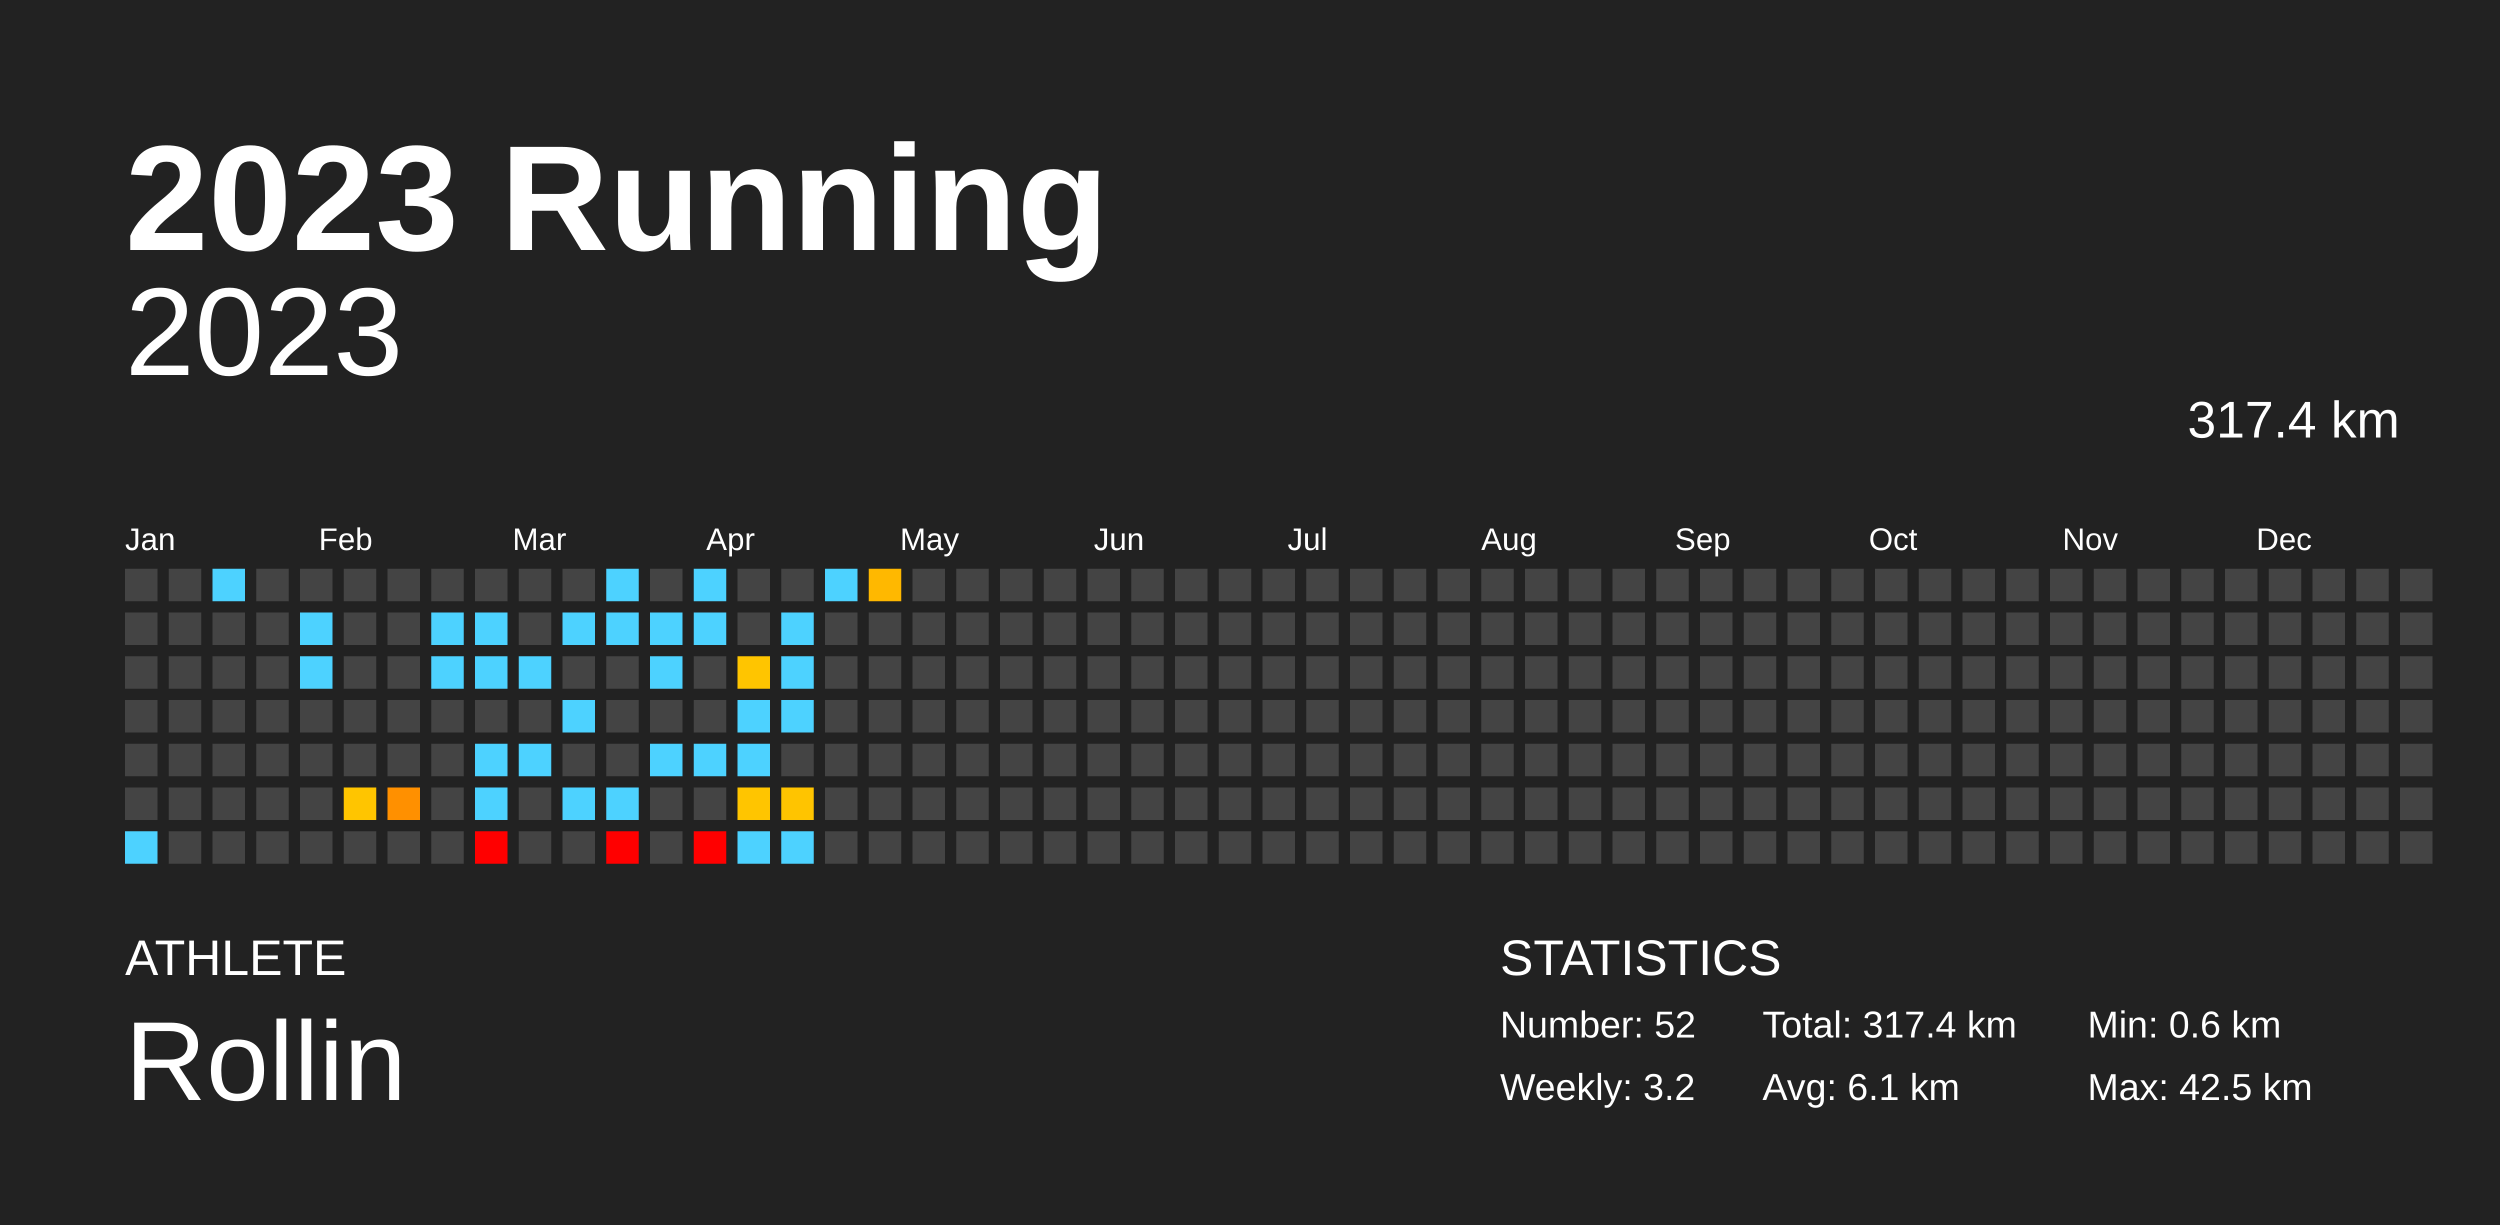
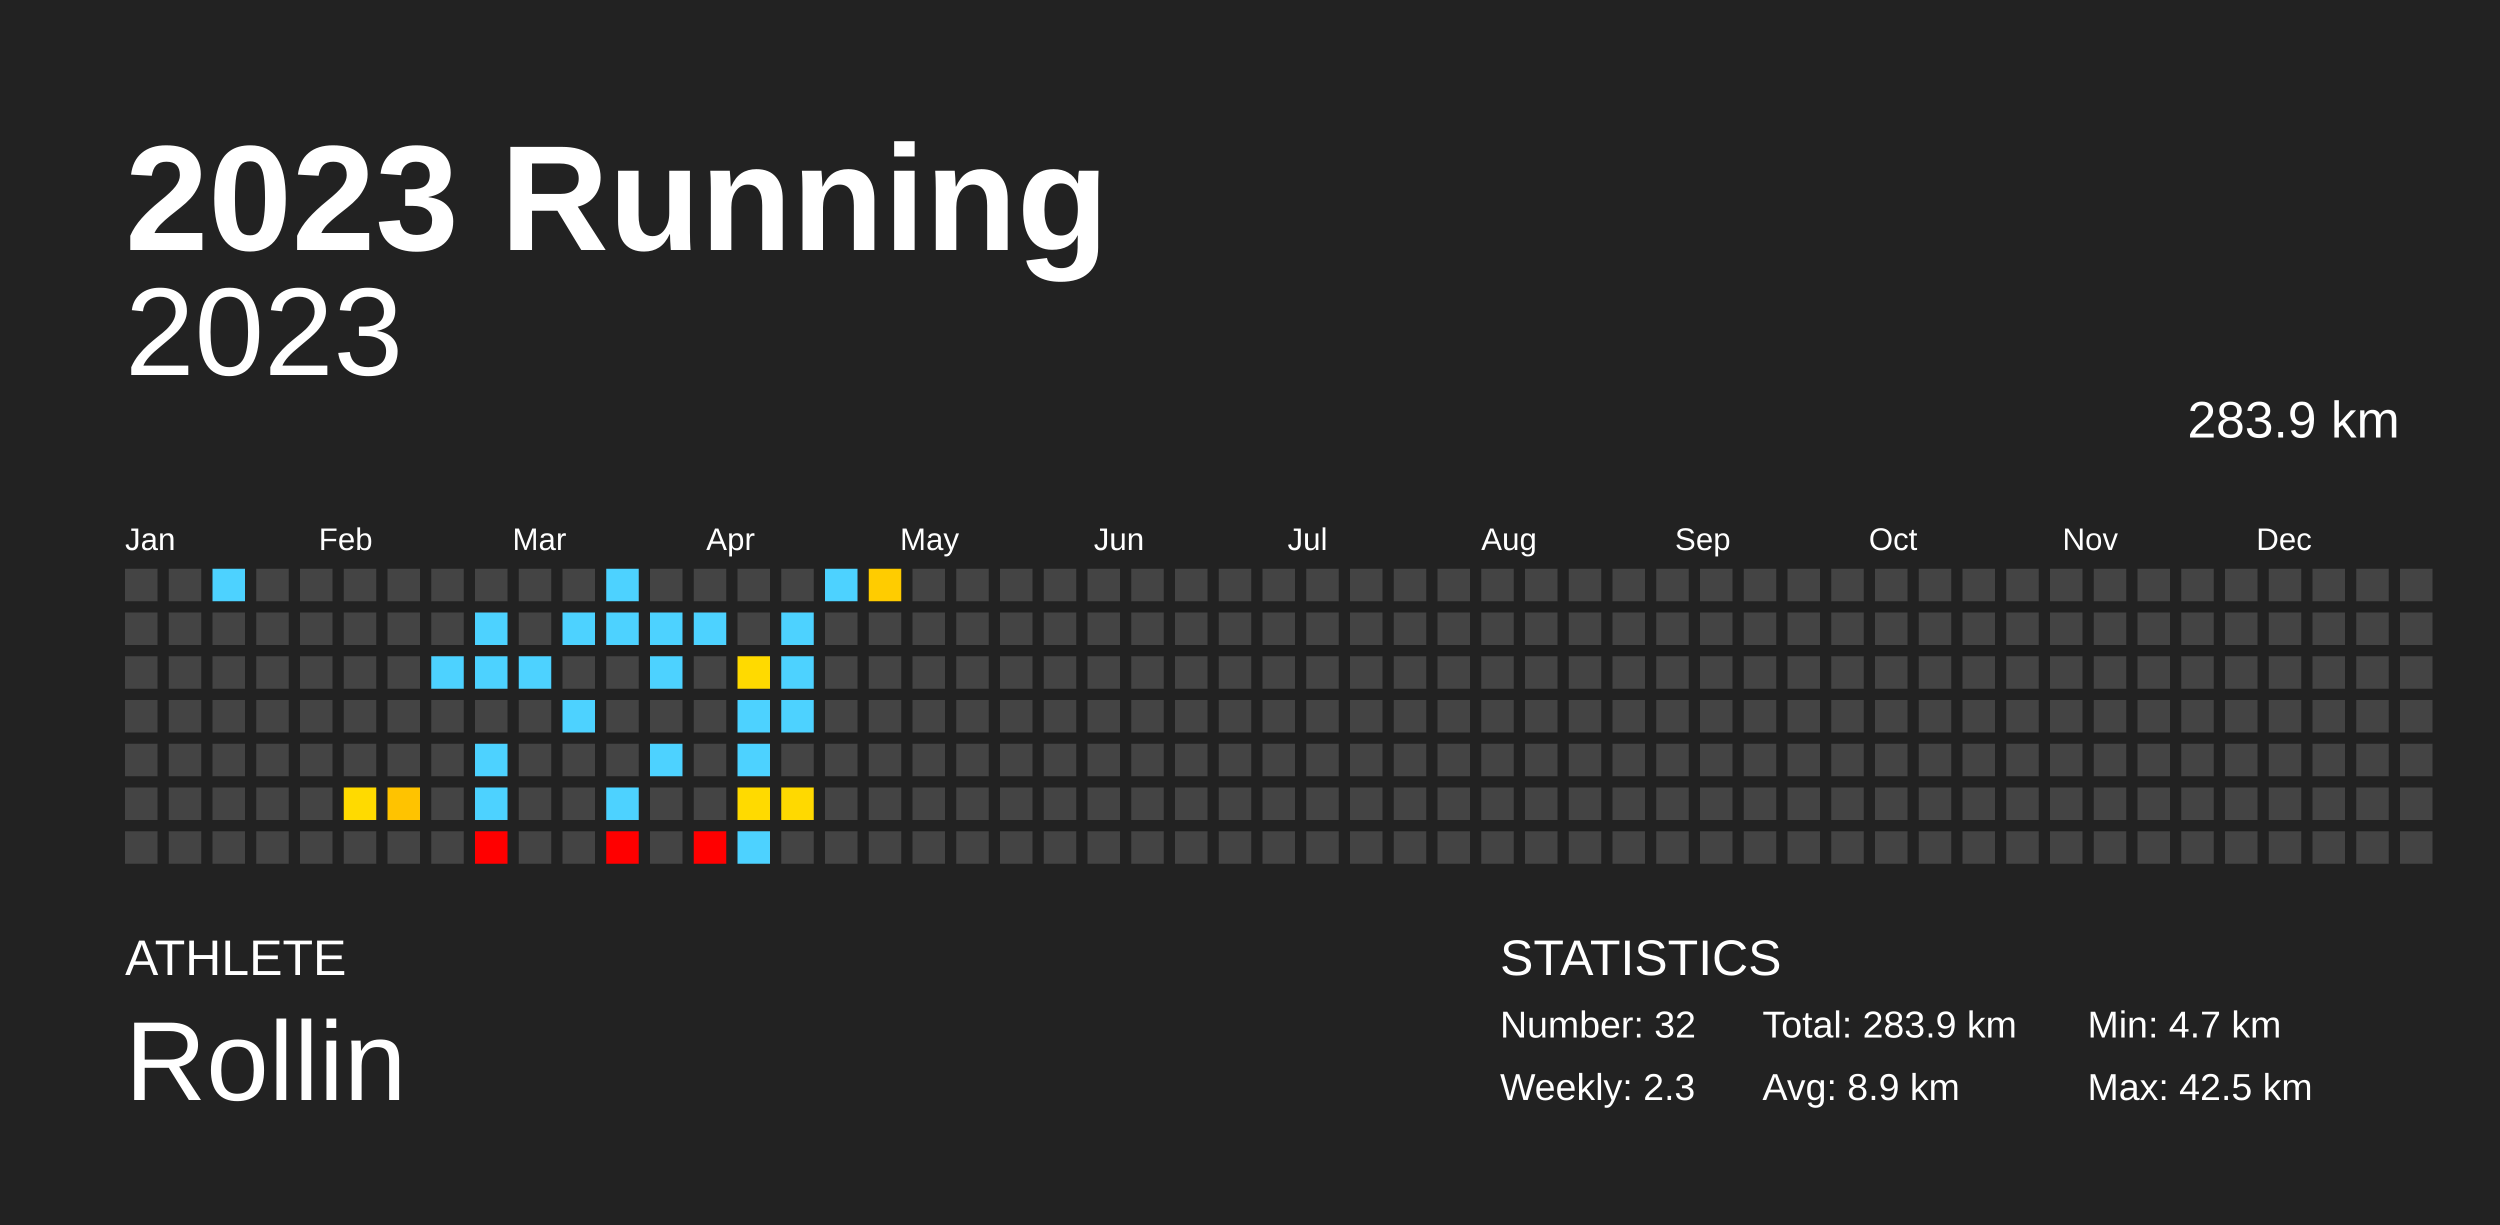
<svg xmlns="http://www.w3.org/2000/svg" baseProfile="full" height="98mm" version="1.1" viewBox="0,0,200,98" width="200mm">
  <defs />
  <rect fill="#222222" height="98" width="200" x="0" y="0" />
  <text fill="#FFFFFF" style="font-size:12px; font-family:Arial; font-weight:bold;" x="10" y="20">2023 Running</text>
  <text fill="#FFFFFF" style="font-size:4px; font-family:Arial" x="10" y="78">ATHLETE</text>
  <text fill="#FFFFFF" style="font-size:9px; font-family:Arial" x="10" y="88">Rollin</text>
  <text fill="#FFFFFF" style="font-size:4px; font-family:Arial" x="120" y="78">STATISTICS</text>
-   <text fill="#FFFFFF" style="font-size:3px; font-family:Arial" x="120" y="83">Number: 52</text>
-   <text fill="#FFFFFF" style="font-size:3px; font-family:Arial" x="120" y="88">Weekly: 3.2</text>
-   <text fill="#FFFFFF" style="font-size:3px; font-family:Arial" x="141" y="83">Total: 317.4 km</text>
-   <text fill="#FFFFFF" style="font-size:3px; font-family:Arial" x="141" y="88">Avg: 6.1 km</text>
-   <text fill="#FFFFFF" style="font-size:3px; font-family:Arial" x="167" y="83">Min: 0.6 km</text>
+   <text fill="#FFFFFF" style="font-size:3px; font-family:Arial" x="120" y="83">Number: 32</text>
+   <text fill="#FFFFFF" style="font-size:3px; font-family:Arial" x="120" y="88">Weekly: 2.3</text>
+   <text fill="#FFFFFF" style="font-size:3px; font-family:Arial" x="141" y="83">Total: 283.9 km</text>
+   <text fill="#FFFFFF" style="font-size:3px; font-family:Arial" x="141" y="88">Avg: 8.9 km</text>
+   <text fill="#FFFFFF" style="font-size:3px; font-family:Arial" x="167" y="83">Min: 4.7 km</text>
  <text fill="#FFFFFF" style="font-size:3px; font-family:Arial" x="167" y="88">Max: 42.5 km</text>
  <text alignment-baseline="hanging" fill="#FFFFFF" style="font-size:10.0px; font-family:Arial;" x="10" y="30">2023</text>
-   <text alignment-baseline="hanging" fill="#FFFFFF" style="font-size:4.125px; font-family:Arial;" x="175" y="35">317.4 km</text>
+   <text alignment-baseline="hanging" fill="#FFFFFF" style="font-size:4.125px; font-family:Arial;" x="175" y="35">283.9 km</text>
  <text fill="#FFFFFF" style="font-size:2.5px; font-family:Arial" x="10.0" y="44">Jan</text>
  <text fill="#FFFFFF" style="font-size:2.5px; font-family:Arial" x="25.5" y="44">Feb</text>
  <text fill="#FFFFFF" style="font-size:2.5px; font-family:Arial" x="41.0" y="44">Mar</text>
  <text fill="#FFFFFF" style="font-size:2.5px; font-family:Arial" x="56.5" y="44">Apr</text>
  <text fill="#FFFFFF" style="font-size:2.5px; font-family:Arial" x="72.0" y="44">May</text>
  <text fill="#FFFFFF" style="font-size:2.5px; font-family:Arial" x="87.5" y="44">Jun</text>
  <text fill="#FFFFFF" style="font-size:2.5px; font-family:Arial" x="103.0" y="44">Jul</text>
  <text fill="#FFFFFF" style="font-size:2.5px; font-family:Arial" x="118.5" y="44">Aug</text>
  <text fill="#FFFFFF" style="font-size:2.5px; font-family:Arial" x="134.0" y="44">Sep</text>
  <text fill="#FFFFFF" style="font-size:2.5px; font-family:Arial" x="149.5" y="44">Oct</text>
  <text fill="#FFFFFF" style="font-size:2.5px; font-family:Arial" x="165.0" y="44">Nov</text>
  <text fill="#FFFFFF" style="font-size:2.5px; font-family:Arial" x="180.5" y="44">Dec</text>
  <rect fill="#444444" height="2.6" width="2.6" x="10.0" y="45.5" />
  <rect fill="#444444" height="2.6" width="2.6" x="10.0" y="49.0" />
  <rect fill="#444444" height="2.6" width="2.6" x="10.0" y="52.5" />
  <rect fill="#444444" height="2.6" width="2.6" x="10.0" y="56.0" />
  <rect fill="#444444" height="2.6" width="2.6" x="10.0" y="59.5" />
  <rect fill="#444444" height="2.6" width="2.6" x="10.0" y="63.0" />
-   <rect fill="#4dd2ff" height="2.6" width="2.6" x="10.0" y="66.5" />
+   <rect fill="#444444" height="2.6" width="2.6" x="10.0" y="66.5" />
  <rect fill="#444444" height="2.6" width="2.6" x="13.5" y="45.5" />
  <rect fill="#444444" height="2.6" width="2.6" x="13.5" y="49.0" />
  <rect fill="#444444" height="2.6" width="2.6" x="13.5" y="52.5" />
  <rect fill="#444444" height="2.6" width="2.6" x="13.5" y="56.0" />
  <rect fill="#444444" height="2.6" width="2.6" x="13.5" y="59.5" />
  <rect fill="#444444" height="2.6" width="2.6" x="13.5" y="63.0" />
  <rect fill="#444444" height="2.6" width="2.6" x="13.5" y="66.5" />
  <rect fill="#4dd2ff" height="2.6" width="2.6" x="17.0" y="45.5" />
  <rect fill="#444444" height="2.6" width="2.6" x="17.0" y="49.0" />
  <rect fill="#444444" height="2.6" width="2.6" x="17.0" y="52.5" />
  <rect fill="#444444" height="2.6" width="2.6" x="17.0" y="56.0" />
  <rect fill="#444444" height="2.6" width="2.6" x="17.0" y="59.5" />
  <rect fill="#444444" height="2.6" width="2.6" x="17.0" y="63.0" />
  <rect fill="#444444" height="2.6" width="2.6" x="17.0" y="66.5" />
  <rect fill="#444444" height="2.6" width="2.6" x="20.5" y="45.5" />
  <rect fill="#444444" height="2.6" width="2.6" x="20.5" y="49.0" />
  <rect fill="#444444" height="2.6" width="2.6" x="20.5" y="52.5" />
  <rect fill="#444444" height="2.6" width="2.6" x="20.5" y="56.0" />
  <rect fill="#444444" height="2.6" width="2.6" x="20.5" y="59.5" />
  <rect fill="#444444" height="2.6" width="2.6" x="20.5" y="63.0" />
  <rect fill="#444444" height="2.6" width="2.6" x="20.5" y="66.5" />
  <rect fill="#444444" height="2.6" width="2.6" x="24.0" y="45.5" />
-   <rect fill="#4dd2ff" height="2.6" width="2.6" x="24.0" y="49.0" />
-   <rect fill="#4dd2ff" height="2.6" width="2.6" x="24.0" y="52.5" />
+   <rect fill="#444444" height="2.6" width="2.6" x="24.0" y="49.0" />
+   <rect fill="#444444" height="2.6" width="2.6" x="24.0" y="52.5" />
  <rect fill="#444444" height="2.6" width="2.6" x="24.0" y="56.0" />
  <rect fill="#444444" height="2.6" width="2.6" x="24.0" y="59.5" />
  <rect fill="#444444" height="2.6" width="2.6" x="24.0" y="63.0" />
  <rect fill="#444444" height="2.6" width="2.6" x="24.0" y="66.5" />
  <rect fill="#444444" height="2.6" width="2.6" x="27.5" y="45.5" />
  <rect fill="#444444" height="2.6" width="2.6" x="27.5" y="49.0" />
  <rect fill="#444444" height="2.6" width="2.6" x="27.5" y="52.5" />
  <rect fill="#444444" height="2.6" width="2.6" x="27.5" y="56.0" />
  <rect fill="#444444" height="2.6" width="2.6" x="27.5" y="59.5" />
-   <rect fill="#ffc500" height="2.6" width="2.6" x="27.5" y="63.0" />
+   <rect fill="#ffda00" height="2.6" width="2.6" x="27.5" y="63.0" />
  <rect fill="#444444" height="2.6" width="2.6" x="27.5" y="66.5" />
  <rect fill="#444444" height="2.6" width="2.6" x="31.0" y="45.5" />
  <rect fill="#444444" height="2.6" width="2.6" x="31.0" y="49.0" />
  <rect fill="#444444" height="2.6" width="2.6" x="31.0" y="52.5" />
  <rect fill="#444444" height="2.6" width="2.6" x="31.0" y="56.0" />
  <rect fill="#444444" height="2.6" width="2.6" x="31.0" y="59.5" />
-   <rect fill="#ff9000" height="2.6" width="2.6" x="31.0" y="63.0" />
+   <rect fill="#ffc300" height="2.6" width="2.6" x="31.0" y="63.0" />
  <rect fill="#444444" height="2.6" width="2.6" x="31.0" y="66.5" />
  <rect fill="#444444" height="2.6" width="2.6" x="34.5" y="45.5" />
-   <rect fill="#4dd2ff" height="2.6" width="2.6" x="34.5" y="49.0" />
+   <rect fill="#444444" height="2.6" width="2.6" x="34.5" y="49.0" />
  <rect fill="#4dd2ff" height="2.6" width="2.6" x="34.5" y="52.5" />
  <rect fill="#444444" height="2.6" width="2.6" x="34.5" y="56.0" />
  <rect fill="#444444" height="2.6" width="2.6" x="34.5" y="59.5" />
  <rect fill="#444444" height="2.6" width="2.6" x="34.5" y="63.0" />
  <rect fill="#444444" height="2.6" width="2.6" x="34.5" y="66.5" />
  <rect fill="#444444" height="2.6" width="2.6" x="38.0" y="45.5" />
  <rect fill="#4dd2ff" height="2.6" width="2.6" x="38.0" y="49.0" />
  <rect fill="#4dd2ff" height="2.6" width="2.6" x="38.0" y="52.5" />
  <rect fill="#444444" height="2.6" width="2.6" x="38.0" y="56.0" />
  <rect fill="#4dd2ff" height="2.6" width="2.6" x="38.0" y="59.5" />
  <rect fill="#4dd2ff" height="2.6" width="2.6" x="38.0" y="63.0" />
  <rect fill="red" height="2.6" width="2.6" x="38.0" y="66.5" />
  <rect fill="#444444" height="2.6" width="2.6" x="41.5" y="45.5" />
  <rect fill="#444444" height="2.6" width="2.6" x="41.5" y="49.0" />
  <rect fill="#4dd2ff" height="2.6" width="2.6" x="41.5" y="52.5" />
  <rect fill="#444444" height="2.6" width="2.6" x="41.5" y="56.0" />
-   <rect fill="#4dd2ff" height="2.6" width="2.6" x="41.5" y="59.5" />
+   <rect fill="#444444" height="2.6" width="2.6" x="41.5" y="59.5" />
  <rect fill="#444444" height="2.6" width="2.6" x="41.5" y="63.0" />
  <rect fill="#444444" height="2.6" width="2.6" x="41.5" y="66.5" />
  <rect fill="#444444" height="2.6" width="2.6" x="45.0" y="45.5" />
  <rect fill="#4dd2ff" height="2.6" width="2.6" x="45.0" y="49.0" />
  <rect fill="#444444" height="2.6" width="2.6" x="45.0" y="52.5" />
  <rect fill="#4dd2ff" height="2.6" width="2.6" x="45.0" y="56.0" />
  <rect fill="#444444" height="2.6" width="2.6" x="45.0" y="59.5" />
-   <rect fill="#4dd2ff" height="2.6" width="2.6" x="45.0" y="63.0" />
+   <rect fill="#444444" height="2.6" width="2.6" x="45.0" y="63.0" />
  <rect fill="#444444" height="2.6" width="2.6" x="45.0" y="66.5" />
  <rect fill="#4dd2ff" height="2.6" width="2.6" x="48.5" y="45.5" />
  <rect fill="#4dd2ff" height="2.6" width="2.6" x="48.5" y="49.0" />
  <rect fill="#444444" height="2.6" width="2.6" x="48.5" y="52.5" />
  <rect fill="#444444" height="2.6" width="2.6" x="48.5" y="56.0" />
  <rect fill="#444444" height="2.6" width="2.6" x="48.5" y="59.5" />
  <rect fill="#4dd2ff" height="2.6" width="2.6" x="48.5" y="63.0" />
  <rect fill="red" height="2.6" width="2.6" x="48.5" y="66.5" />
  <rect fill="#444444" height="2.6" width="2.6" x="52.0" y="45.5" />
  <rect fill="#4dd2ff" height="2.6" width="2.6" x="52.0" y="49.0" />
  <rect fill="#4dd2ff" height="2.6" width="2.6" x="52.0" y="52.5" />
  <rect fill="#444444" height="2.6" width="2.6" x="52.0" y="56.0" />
  <rect fill="#4dd2ff" height="2.6" width="2.6" x="52.0" y="59.5" />
  <rect fill="#444444" height="2.6" width="2.6" x="52.0" y="63.0" />
  <rect fill="#444444" height="2.6" width="2.6" x="52.0" y="66.5" />
-   <rect fill="#4dd2ff" height="2.6" width="2.6" x="55.5" y="45.5" />
+   <rect fill="#444444" height="2.6" width="2.6" x="55.5" y="45.5" />
  <rect fill="#4dd2ff" height="2.6" width="2.6" x="55.5" y="49.0" />
  <rect fill="#444444" height="2.6" width="2.6" x="55.5" y="52.5" />
  <rect fill="#444444" height="2.6" width="2.6" x="55.5" y="56.0" />
-   <rect fill="#4dd2ff" height="2.6" width="2.6" x="55.5" y="59.5" />
+   <rect fill="#444444" height="2.6" width="2.6" x="55.5" y="59.5" />
  <rect fill="#444444" height="2.6" width="2.6" x="55.5" y="63.0" />
  <rect fill="red" height="2.6" width="2.6" x="55.5" y="66.5" />
  <rect fill="#444444" height="2.6" width="2.6" x="59.0" y="45.5" />
  <rect fill="#444444" height="2.6" width="2.6" x="59.0" y="49.0" />
-   <rect fill="#ffc500" height="2.6" width="2.6" x="59.0" y="52.5" />
+   <rect fill="#ffda00" height="2.6" width="2.6" x="59.0" y="52.5" />
  <rect fill="#4dd2ff" height="2.6" width="2.6" x="59.0" y="56.0" />
  <rect fill="#4dd2ff" height="2.6" width="2.6" x="59.0" y="59.5" />
-   <rect fill="#ffc500" height="2.6" width="2.6" x="59.0" y="63.0" />
+   <rect fill="#ffda00" height="2.6" width="2.6" x="59.0" y="63.0" />
  <rect fill="#4dd2ff" height="2.6" width="2.6" x="59.0" y="66.5" />
  <rect fill="#444444" height="2.6" width="2.6" x="62.5" y="45.5" />
  <rect fill="#4dd2ff" height="2.6" width="2.6" x="62.5" y="49.0" />
  <rect fill="#4dd2ff" height="2.6" width="2.6" x="62.5" y="52.5" />
  <rect fill="#4dd2ff" height="2.6" width="2.6" x="62.5" y="56.0" />
  <rect fill="#444444" height="2.6" width="2.6" x="62.5" y="59.5" />
-   <rect fill="#ffc400" height="2.6" width="2.6" x="62.5" y="63.0" />
-   <rect fill="#4dd2ff" height="2.6" width="2.6" x="62.5" y="66.5" />
+   <rect fill="#ffd900" height="2.6" width="2.6" x="62.5" y="63.0" />
+   <rect fill="#444444" height="2.6" width="2.6" x="62.5" y="66.5" />
  <rect fill="#4dd2ff" height="2.6" width="2.6" x="66.0" y="45.5" />
  <rect fill="#444444" height="2.6" width="2.6" x="66.0" y="49.0" />
  <rect fill="#444444" height="2.6" width="2.6" x="66.0" y="52.5" />
  <rect fill="#444444" height="2.6" width="2.6" x="66.0" y="56.0" />
  <rect fill="#444444" height="2.6" width="2.6" x="66.0" y="59.5" />
  <rect fill="#444444" height="2.6" width="2.6" x="66.0" y="63.0" />
  <rect fill="#444444" height="2.6" width="2.6" x="66.0" y="66.5" />
-   <rect fill="#ffb800" height="2.6" width="2.6" x="69.5" y="45.5" />
+   <rect fill="#ffcc00" height="2.6" width="2.6" x="69.5" y="45.5" />
  <rect fill="#444444" height="2.6" width="2.6" x="69.5" y="49.0" />
  <rect fill="#444444" height="2.6" width="2.6" x="69.5" y="52.5" />
  <rect fill="#444444" height="2.6" width="2.6" x="69.5" y="56.0" />
  <rect fill="#444444" height="2.6" width="2.6" x="69.5" y="59.5" />
  <rect fill="#444444" height="2.6" width="2.6" x="69.5" y="63.0" />
  <rect fill="#444444" height="2.6" width="2.6" x="69.5" y="66.5" />
  <rect fill="#444444" height="2.6" width="2.6" x="73.0" y="45.5" />
  <rect fill="#444444" height="2.6" width="2.6" x="73.0" y="49.0" />
  <rect fill="#444444" height="2.6" width="2.6" x="73.0" y="52.5" />
  <rect fill="#444444" height="2.6" width="2.6" x="73.0" y="56.0" />
  <rect fill="#444444" height="2.6" width="2.6" x="73.0" y="59.5" />
  <rect fill="#444444" height="2.6" width="2.6" x="73.0" y="63.0" />
  <rect fill="#444444" height="2.6" width="2.6" x="73.0" y="66.5" />
  <rect fill="#444444" height="2.6" width="2.6" x="76.5" y="45.5" />
  <rect fill="#444444" height="2.6" width="2.6" x="76.5" y="49.0" />
  <rect fill="#444444" height="2.6" width="2.6" x="76.5" y="52.5" />
  <rect fill="#444444" height="2.6" width="2.6" x="76.5" y="56.0" />
  <rect fill="#444444" height="2.6" width="2.6" x="76.5" y="59.5" />
  <rect fill="#444444" height="2.6" width="2.6" x="76.5" y="63.0" />
  <rect fill="#444444" height="2.6" width="2.6" x="76.5" y="66.5" />
  <rect fill="#444444" height="2.6" width="2.6" x="80.0" y="45.5" />
  <rect fill="#444444" height="2.6" width="2.6" x="80.0" y="49.0" />
  <rect fill="#444444" height="2.6" width="2.6" x="80.0" y="52.5" />
  <rect fill="#444444" height="2.6" width="2.6" x="80.0" y="56.0" />
  <rect fill="#444444" height="2.6" width="2.6" x="80.0" y="59.5" />
  <rect fill="#444444" height="2.6" width="2.6" x="80.0" y="63.0" />
  <rect fill="#444444" height="2.6" width="2.6" x="80.0" y="66.5" />
  <rect fill="#444444" height="2.6" width="2.6" x="83.5" y="45.5" />
  <rect fill="#444444" height="2.6" width="2.6" x="83.5" y="49.0" />
  <rect fill="#444444" height="2.6" width="2.6" x="83.5" y="52.5" />
  <rect fill="#444444" height="2.6" width="2.6" x="83.5" y="56.0" />
  <rect fill="#444444" height="2.6" width="2.6" x="83.5" y="59.5" />
  <rect fill="#444444" height="2.6" width="2.6" x="83.5" y="63.0" />
  <rect fill="#444444" height="2.6" width="2.6" x="83.5" y="66.5" />
  <rect fill="#444444" height="2.6" width="2.6" x="87.0" y="45.5" />
  <rect fill="#444444" height="2.6" width="2.6" x="87.0" y="49.0" />
  <rect fill="#444444" height="2.6" width="2.6" x="87.0" y="52.5" />
  <rect fill="#444444" height="2.6" width="2.6" x="87.0" y="56.0" />
  <rect fill="#444444" height="2.6" width="2.6" x="87.0" y="59.5" />
  <rect fill="#444444" height="2.6" width="2.6" x="87.0" y="63.0" />
  <rect fill="#444444" height="2.6" width="2.6" x="87.0" y="66.5" />
  <rect fill="#444444" height="2.6" width="2.6" x="90.5" y="45.5" />
  <rect fill="#444444" height="2.6" width="2.6" x="90.5" y="49.0" />
  <rect fill="#444444" height="2.6" width="2.6" x="90.5" y="52.5" />
  <rect fill="#444444" height="2.6" width="2.6" x="90.5" y="56.0" />
  <rect fill="#444444" height="2.6" width="2.6" x="90.5" y="59.5" />
  <rect fill="#444444" height="2.6" width="2.6" x="90.5" y="63.0" />
  <rect fill="#444444" height="2.6" width="2.6" x="90.5" y="66.5" />
  <rect fill="#444444" height="2.6" width="2.6" x="94.0" y="45.5" />
  <rect fill="#444444" height="2.6" width="2.6" x="94.0" y="49.0" />
  <rect fill="#444444" height="2.6" width="2.6" x="94.0" y="52.5" />
  <rect fill="#444444" height="2.6" width="2.6" x="94.0" y="56.0" />
  <rect fill="#444444" height="2.6" width="2.6" x="94.0" y="59.5" />
  <rect fill="#444444" height="2.6" width="2.6" x="94.0" y="63.0" />
  <rect fill="#444444" height="2.6" width="2.6" x="94.0" y="66.5" />
  <rect fill="#444444" height="2.6" width="2.6" x="97.5" y="45.5" />
  <rect fill="#444444" height="2.6" width="2.6" x="97.5" y="49.0" />
  <rect fill="#444444" height="2.6" width="2.6" x="97.5" y="52.5" />
  <rect fill="#444444" height="2.6" width="2.6" x="97.5" y="56.0" />
  <rect fill="#444444" height="2.6" width="2.6" x="97.5" y="59.5" />
  <rect fill="#444444" height="2.6" width="2.6" x="97.5" y="63.0" />
  <rect fill="#444444" height="2.6" width="2.6" x="97.5" y="66.5" />
  <rect fill="#444444" height="2.6" width="2.6" x="101.0" y="45.5" />
  <rect fill="#444444" height="2.6" width="2.6" x="101.0" y="49.0" />
  <rect fill="#444444" height="2.6" width="2.6" x="101.0" y="52.5" />
  <rect fill="#444444" height="2.6" width="2.6" x="101.0" y="56.0" />
  <rect fill="#444444" height="2.6" width="2.6" x="101.0" y="59.5" />
  <rect fill="#444444" height="2.6" width="2.6" x="101.0" y="63.0" />
  <rect fill="#444444" height="2.6" width="2.6" x="101.0" y="66.5" />
  <rect fill="#444444" height="2.6" width="2.6" x="104.5" y="45.5" />
  <rect fill="#444444" height="2.6" width="2.6" x="104.5" y="49.0" />
  <rect fill="#444444" height="2.6" width="2.6" x="104.5" y="52.5" />
  <rect fill="#444444" height="2.6" width="2.6" x="104.5" y="56.0" />
  <rect fill="#444444" height="2.6" width="2.6" x="104.5" y="59.5" />
  <rect fill="#444444" height="2.6" width="2.6" x="104.5" y="63.0" />
  <rect fill="#444444" height="2.6" width="2.6" x="104.5" y="66.5" />
  <rect fill="#444444" height="2.6" width="2.6" x="108.0" y="45.5" />
  <rect fill="#444444" height="2.6" width="2.6" x="108.0" y="49.0" />
  <rect fill="#444444" height="2.6" width="2.6" x="108.0" y="52.5" />
  <rect fill="#444444" height="2.6" width="2.6" x="108.0" y="56.0" />
  <rect fill="#444444" height="2.6" width="2.6" x="108.0" y="59.5" />
  <rect fill="#444444" height="2.6" width="2.6" x="108.0" y="63.0" />
  <rect fill="#444444" height="2.6" width="2.6" x="108.0" y="66.5" />
  <rect fill="#444444" height="2.6" width="2.6" x="111.5" y="45.5" />
  <rect fill="#444444" height="2.6" width="2.6" x="111.5" y="49.0" />
  <rect fill="#444444" height="2.6" width="2.6" x="111.5" y="52.5" />
  <rect fill="#444444" height="2.6" width="2.6" x="111.5" y="56.0" />
  <rect fill="#444444" height="2.6" width="2.6" x="111.5" y="59.5" />
  <rect fill="#444444" height="2.6" width="2.6" x="111.5" y="63.0" />
  <rect fill="#444444" height="2.6" width="2.6" x="111.5" y="66.5" />
  <rect fill="#444444" height="2.6" width="2.6" x="115.0" y="45.5" />
  <rect fill="#444444" height="2.6" width="2.6" x="115.0" y="49.0" />
  <rect fill="#444444" height="2.6" width="2.6" x="115.0" y="52.5" />
  <rect fill="#444444" height="2.6" width="2.6" x="115.0" y="56.0" />
  <rect fill="#444444" height="2.6" width="2.6" x="115.0" y="59.5" />
  <rect fill="#444444" height="2.6" width="2.6" x="115.0" y="63.0" />
  <rect fill="#444444" height="2.6" width="2.6" x="115.0" y="66.5" />
  <rect fill="#444444" height="2.6" width="2.6" x="118.5" y="45.5" />
  <rect fill="#444444" height="2.6" width="2.6" x="118.5" y="49.0" />
  <rect fill="#444444" height="2.6" width="2.6" x="118.5" y="52.5" />
  <rect fill="#444444" height="2.6" width="2.6" x="118.5" y="56.0" />
  <rect fill="#444444" height="2.6" width="2.6" x="118.5" y="59.5" />
  <rect fill="#444444" height="2.6" width="2.6" x="118.5" y="63.0" />
  <rect fill="#444444" height="2.6" width="2.6" x="118.5" y="66.5" />
  <rect fill="#444444" height="2.6" width="2.6" x="122.0" y="45.5" />
  <rect fill="#444444" height="2.6" width="2.6" x="122.0" y="49.0" />
  <rect fill="#444444" height="2.6" width="2.6" x="122.0" y="52.5" />
  <rect fill="#444444" height="2.6" width="2.6" x="122.0" y="56.0" />
  <rect fill="#444444" height="2.6" width="2.6" x="122.0" y="59.5" />
  <rect fill="#444444" height="2.6" width="2.6" x="122.0" y="63.0" />
  <rect fill="#444444" height="2.6" width="2.6" x="122.0" y="66.5" />
  <rect fill="#444444" height="2.6" width="2.6" x="125.5" y="45.5" />
  <rect fill="#444444" height="2.6" width="2.6" x="125.5" y="49.0" />
  <rect fill="#444444" height="2.6" width="2.6" x="125.5" y="52.5" />
  <rect fill="#444444" height="2.6" width="2.6" x="125.5" y="56.0" />
  <rect fill="#444444" height="2.6" width="2.6" x="125.5" y="59.5" />
  <rect fill="#444444" height="2.6" width="2.6" x="125.5" y="63.0" />
  <rect fill="#444444" height="2.6" width="2.6" x="125.5" y="66.5" />
  <rect fill="#444444" height="2.6" width="2.6" x="129.0" y="45.5" />
  <rect fill="#444444" height="2.6" width="2.6" x="129.0" y="49.0" />
  <rect fill="#444444" height="2.6" width="2.6" x="129.0" y="52.5" />
  <rect fill="#444444" height="2.6" width="2.6" x="129.0" y="56.0" />
  <rect fill="#444444" height="2.6" width="2.6" x="129.0" y="59.5" />
  <rect fill="#444444" height="2.6" width="2.6" x="129.0" y="63.0" />
  <rect fill="#444444" height="2.6" width="2.6" x="129.0" y="66.5" />
  <rect fill="#444444" height="2.6" width="2.6" x="132.5" y="45.5" />
  <rect fill="#444444" height="2.6" width="2.6" x="132.5" y="49.0" />
  <rect fill="#444444" height="2.6" width="2.6" x="132.5" y="52.5" />
  <rect fill="#444444" height="2.6" width="2.6" x="132.5" y="56.0" />
  <rect fill="#444444" height="2.6" width="2.6" x="132.5" y="59.5" />
  <rect fill="#444444" height="2.6" width="2.6" x="132.5" y="63.0" />
  <rect fill="#444444" height="2.6" width="2.6" x="132.5" y="66.5" />
  <rect fill="#444444" height="2.6" width="2.6" x="136.0" y="45.5" />
  <rect fill="#444444" height="2.6" width="2.6" x="136.0" y="49.0" />
  <rect fill="#444444" height="2.6" width="2.6" x="136.0" y="52.5" />
  <rect fill="#444444" height="2.6" width="2.6" x="136.0" y="56.0" />
  <rect fill="#444444" height="2.6" width="2.6" x="136.0" y="59.5" />
  <rect fill="#444444" height="2.6" width="2.6" x="136.0" y="63.0" />
  <rect fill="#444444" height="2.6" width="2.6" x="136.0" y="66.5" />
  <rect fill="#444444" height="2.6" width="2.6" x="139.5" y="45.5" />
  <rect fill="#444444" height="2.6" width="2.6" x="139.5" y="49.0" />
  <rect fill="#444444" height="2.6" width="2.6" x="139.5" y="52.5" />
  <rect fill="#444444" height="2.6" width="2.6" x="139.5" y="56.0" />
  <rect fill="#444444" height="2.6" width="2.6" x="139.5" y="59.5" />
  <rect fill="#444444" height="2.6" width="2.6" x="139.5" y="63.0" />
  <rect fill="#444444" height="2.6" width="2.6" x="139.5" y="66.5" />
  <rect fill="#444444" height="2.6" width="2.6" x="143.0" y="45.5" />
  <rect fill="#444444" height="2.6" width="2.6" x="143.0" y="49.0" />
  <rect fill="#444444" height="2.6" width="2.6" x="143.0" y="52.5" />
  <rect fill="#444444" height="2.6" width="2.6" x="143.0" y="56.0" />
  <rect fill="#444444" height="2.6" width="2.6" x="143.0" y="59.5" />
  <rect fill="#444444" height="2.6" width="2.6" x="143.0" y="63.0" />
  <rect fill="#444444" height="2.6" width="2.6" x="143.0" y="66.5" />
  <rect fill="#444444" height="2.6" width="2.6" x="146.5" y="45.5" />
  <rect fill="#444444" height="2.6" width="2.6" x="146.5" y="49.0" />
  <rect fill="#444444" height="2.6" width="2.6" x="146.5" y="52.5" />
  <rect fill="#444444" height="2.6" width="2.6" x="146.5" y="56.0" />
  <rect fill="#444444" height="2.6" width="2.6" x="146.5" y="59.5" />
  <rect fill="#444444" height="2.6" width="2.6" x="146.5" y="63.0" />
  <rect fill="#444444" height="2.6" width="2.6" x="146.5" y="66.5" />
  <rect fill="#444444" height="2.6" width="2.6" x="150.0" y="45.5" />
  <rect fill="#444444" height="2.6" width="2.6" x="150.0" y="49.0" />
  <rect fill="#444444" height="2.6" width="2.6" x="150.0" y="52.5" />
  <rect fill="#444444" height="2.6" width="2.6" x="150.0" y="56.0" />
  <rect fill="#444444" height="2.6" width="2.6" x="150.0" y="59.5" />
  <rect fill="#444444" height="2.6" width="2.6" x="150.0" y="63.0" />
  <rect fill="#444444" height="2.6" width="2.6" x="150.0" y="66.5" />
  <rect fill="#444444" height="2.6" width="2.6" x="153.5" y="45.5" />
  <rect fill="#444444" height="2.6" width="2.6" x="153.5" y="49.0" />
  <rect fill="#444444" height="2.6" width="2.6" x="153.5" y="52.5" />
  <rect fill="#444444" height="2.6" width="2.6" x="153.5" y="56.0" />
  <rect fill="#444444" height="2.6" width="2.6" x="153.5" y="59.5" />
  <rect fill="#444444" height="2.6" width="2.6" x="153.5" y="63.0" />
  <rect fill="#444444" height="2.6" width="2.6" x="153.5" y="66.5" />
  <rect fill="#444444" height="2.6" width="2.6" x="157.0" y="45.5" />
  <rect fill="#444444" height="2.6" width="2.6" x="157.0" y="49.0" />
  <rect fill="#444444" height="2.6" width="2.6" x="157.0" y="52.5" />
  <rect fill="#444444" height="2.6" width="2.6" x="157.0" y="56.0" />
  <rect fill="#444444" height="2.6" width="2.6" x="157.0" y="59.5" />
  <rect fill="#444444" height="2.6" width="2.6" x="157.0" y="63.0" />
  <rect fill="#444444" height="2.6" width="2.6" x="157.0" y="66.5" />
  <rect fill="#444444" height="2.6" width="2.6" x="160.5" y="45.5" />
  <rect fill="#444444" height="2.6" width="2.6" x="160.5" y="49.0" />
  <rect fill="#444444" height="2.6" width="2.6" x="160.5" y="52.5" />
  <rect fill="#444444" height="2.6" width="2.6" x="160.5" y="56.0" />
  <rect fill="#444444" height="2.6" width="2.6" x="160.5" y="59.5" />
  <rect fill="#444444" height="2.6" width="2.6" x="160.5" y="63.0" />
  <rect fill="#444444" height="2.6" width="2.6" x="160.5" y="66.5" />
  <rect fill="#444444" height="2.6" width="2.6" x="164.0" y="45.5" />
  <rect fill="#444444" height="2.6" width="2.6" x="164.0" y="49.0" />
  <rect fill="#444444" height="2.6" width="2.6" x="164.0" y="52.5" />
  <rect fill="#444444" height="2.6" width="2.6" x="164.0" y="56.0" />
  <rect fill="#444444" height="2.6" width="2.6" x="164.0" y="59.5" />
  <rect fill="#444444" height="2.6" width="2.6" x="164.0" y="63.0" />
  <rect fill="#444444" height="2.6" width="2.6" x="164.0" y="66.5" />
  <rect fill="#444444" height="2.6" width="2.6" x="167.5" y="45.5" />
  <rect fill="#444444" height="2.6" width="2.6" x="167.5" y="49.0" />
  <rect fill="#444444" height="2.6" width="2.6" x="167.5" y="52.5" />
  <rect fill="#444444" height="2.6" width="2.6" x="167.5" y="56.0" />
  <rect fill="#444444" height="2.6" width="2.6" x="167.5" y="59.5" />
  <rect fill="#444444" height="2.6" width="2.6" x="167.5" y="63.0" />
  <rect fill="#444444" height="2.6" width="2.6" x="167.5" y="66.5" />
  <rect fill="#444444" height="2.6" width="2.6" x="171.0" y="45.5" />
  <rect fill="#444444" height="2.6" width="2.6" x="171.0" y="49.0" />
  <rect fill="#444444" height="2.6" width="2.6" x="171.0" y="52.5" />
  <rect fill="#444444" height="2.6" width="2.6" x="171.0" y="56.0" />
  <rect fill="#444444" height="2.6" width="2.6" x="171.0" y="59.5" />
  <rect fill="#444444" height="2.6" width="2.6" x="171.0" y="63.0" />
  <rect fill="#444444" height="2.6" width="2.6" x="171.0" y="66.5" />
  <rect fill="#444444" height="2.6" width="2.6" x="174.5" y="45.5" />
  <rect fill="#444444" height="2.6" width="2.6" x="174.5" y="49.0" />
  <rect fill="#444444" height="2.6" width="2.6" x="174.5" y="52.5" />
  <rect fill="#444444" height="2.6" width="2.6" x="174.5" y="56.0" />
  <rect fill="#444444" height="2.6" width="2.6" x="174.5" y="59.5" />
  <rect fill="#444444" height="2.6" width="2.6" x="174.5" y="63.0" />
  <rect fill="#444444" height="2.6" width="2.6" x="174.5" y="66.5" />
  <rect fill="#444444" height="2.6" width="2.6" x="178.0" y="45.5" />
  <rect fill="#444444" height="2.6" width="2.6" x="178.0" y="49.0" />
  <rect fill="#444444" height="2.6" width="2.6" x="178.0" y="52.5" />
  <rect fill="#444444" height="2.6" width="2.6" x="178.0" y="56.0" />
  <rect fill="#444444" height="2.6" width="2.6" x="178.0" y="59.5" />
  <rect fill="#444444" height="2.6" width="2.6" x="178.0" y="63.0" />
  <rect fill="#444444" height="2.6" width="2.6" x="178.0" y="66.5" />
  <rect fill="#444444" height="2.6" width="2.6" x="181.5" y="45.5" />
  <rect fill="#444444" height="2.6" width="2.6" x="181.5" y="49.0" />
  <rect fill="#444444" height="2.6" width="2.6" x="181.5" y="52.5" />
  <rect fill="#444444" height="2.6" width="2.6" x="181.5" y="56.0" />
  <rect fill="#444444" height="2.6" width="2.6" x="181.5" y="59.5" />
  <rect fill="#444444" height="2.6" width="2.6" x="181.5" y="63.0" />
  <rect fill="#444444" height="2.6" width="2.6" x="181.5" y="66.5" />
  <rect fill="#444444" height="2.6" width="2.6" x="185.0" y="45.5" />
  <rect fill="#444444" height="2.6" width="2.6" x="185.0" y="49.0" />
  <rect fill="#444444" height="2.6" width="2.6" x="185.0" y="52.5" />
  <rect fill="#444444" height="2.6" width="2.6" x="185.0" y="56.0" />
  <rect fill="#444444" height="2.6" width="2.6" x="185.0" y="59.5" />
  <rect fill="#444444" height="2.6" width="2.6" x="185.0" y="63.0" />
  <rect fill="#444444" height="2.6" width="2.6" x="185.0" y="66.5" />
  <rect fill="#444444" height="2.6" width="2.6" x="188.5" y="45.5" />
  <rect fill="#444444" height="2.6" width="2.6" x="188.5" y="49.0" />
  <rect fill="#444444" height="2.6" width="2.6" x="188.5" y="52.5" />
  <rect fill="#444444" height="2.6" width="2.6" x="188.5" y="56.0" />
  <rect fill="#444444" height="2.6" width="2.6" x="188.5" y="59.5" />
  <rect fill="#444444" height="2.6" width="2.6" x="188.5" y="63.0" />
  <rect fill="#444444" height="2.6" width="2.6" x="188.5" y="66.5" />
  <rect fill="#444444" height="2.6" width="2.6" x="192.0" y="45.5" />
  <rect fill="#444444" height="2.6" width="2.6" x="192.0" y="49.0" />
  <rect fill="#444444" height="2.6" width="2.6" x="192.0" y="52.5" />
  <rect fill="#444444" height="2.6" width="2.6" x="192.0" y="56.0" />
  <rect fill="#444444" height="2.6" width="2.6" x="192.0" y="59.5" />
  <rect fill="#444444" height="2.6" width="2.6" x="192.0" y="63.0" />
  <rect fill="#444444" height="2.6" width="2.6" x="192.0" y="66.5" />
</svg>
